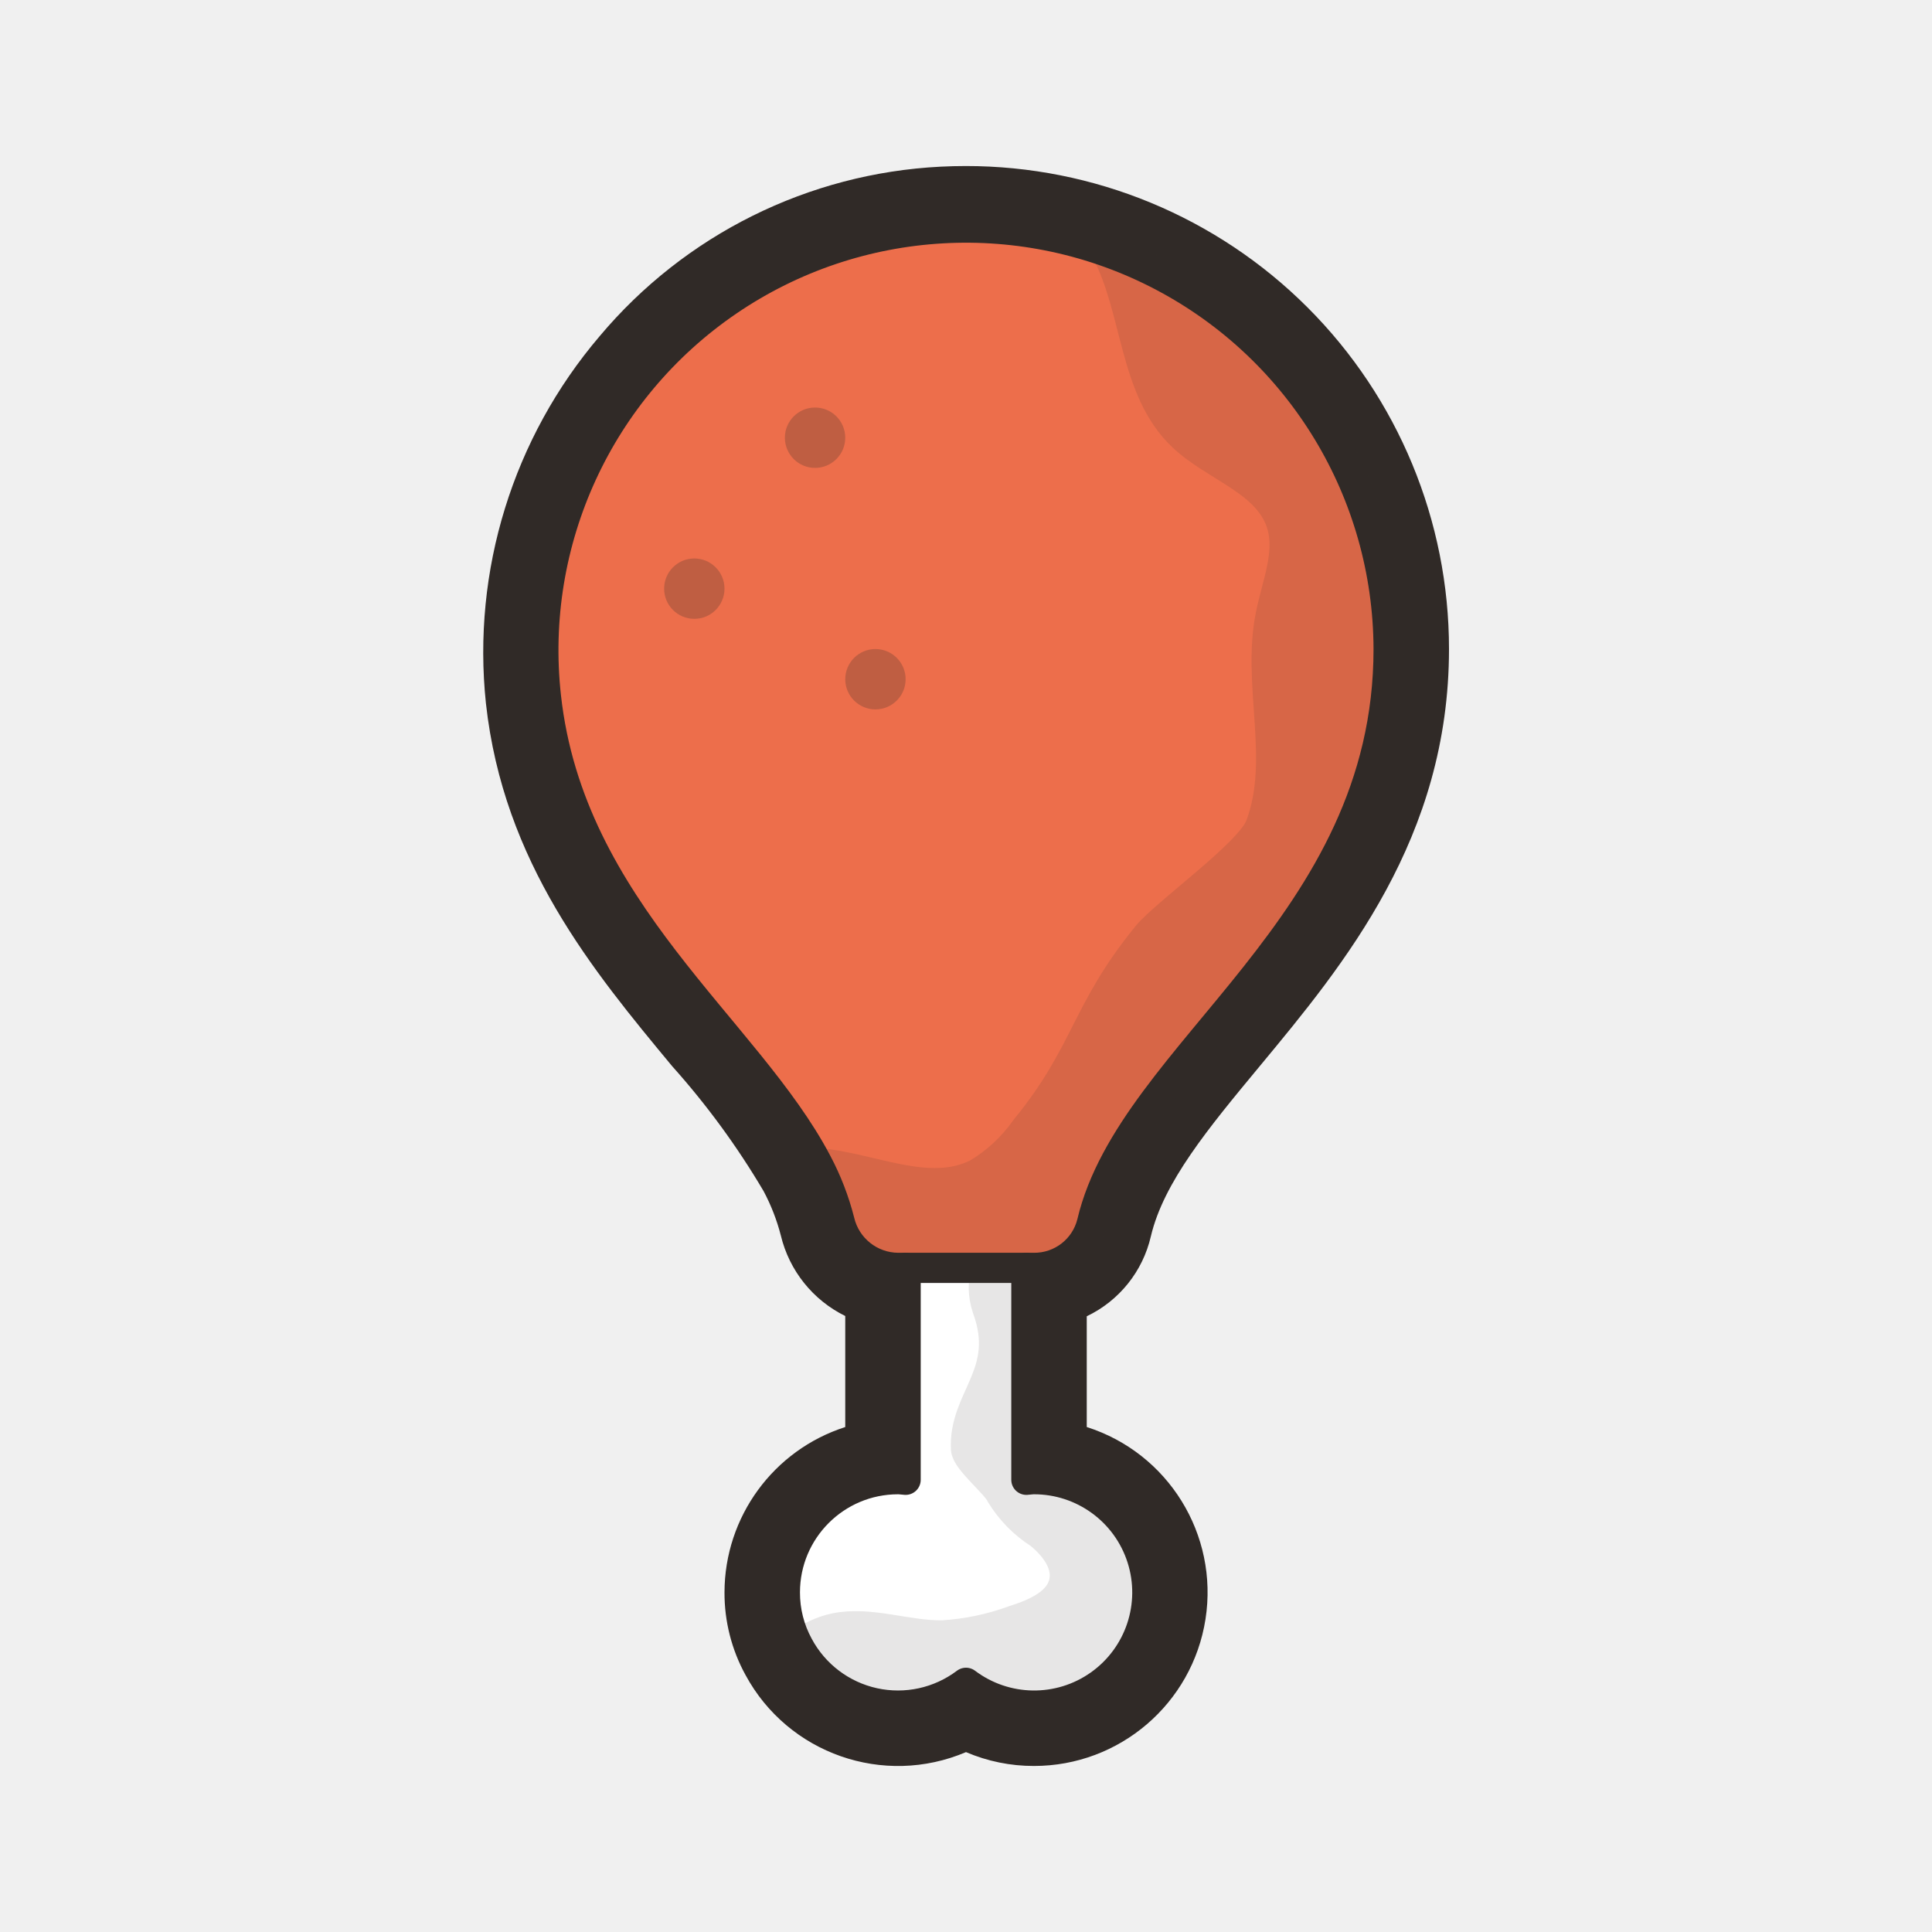
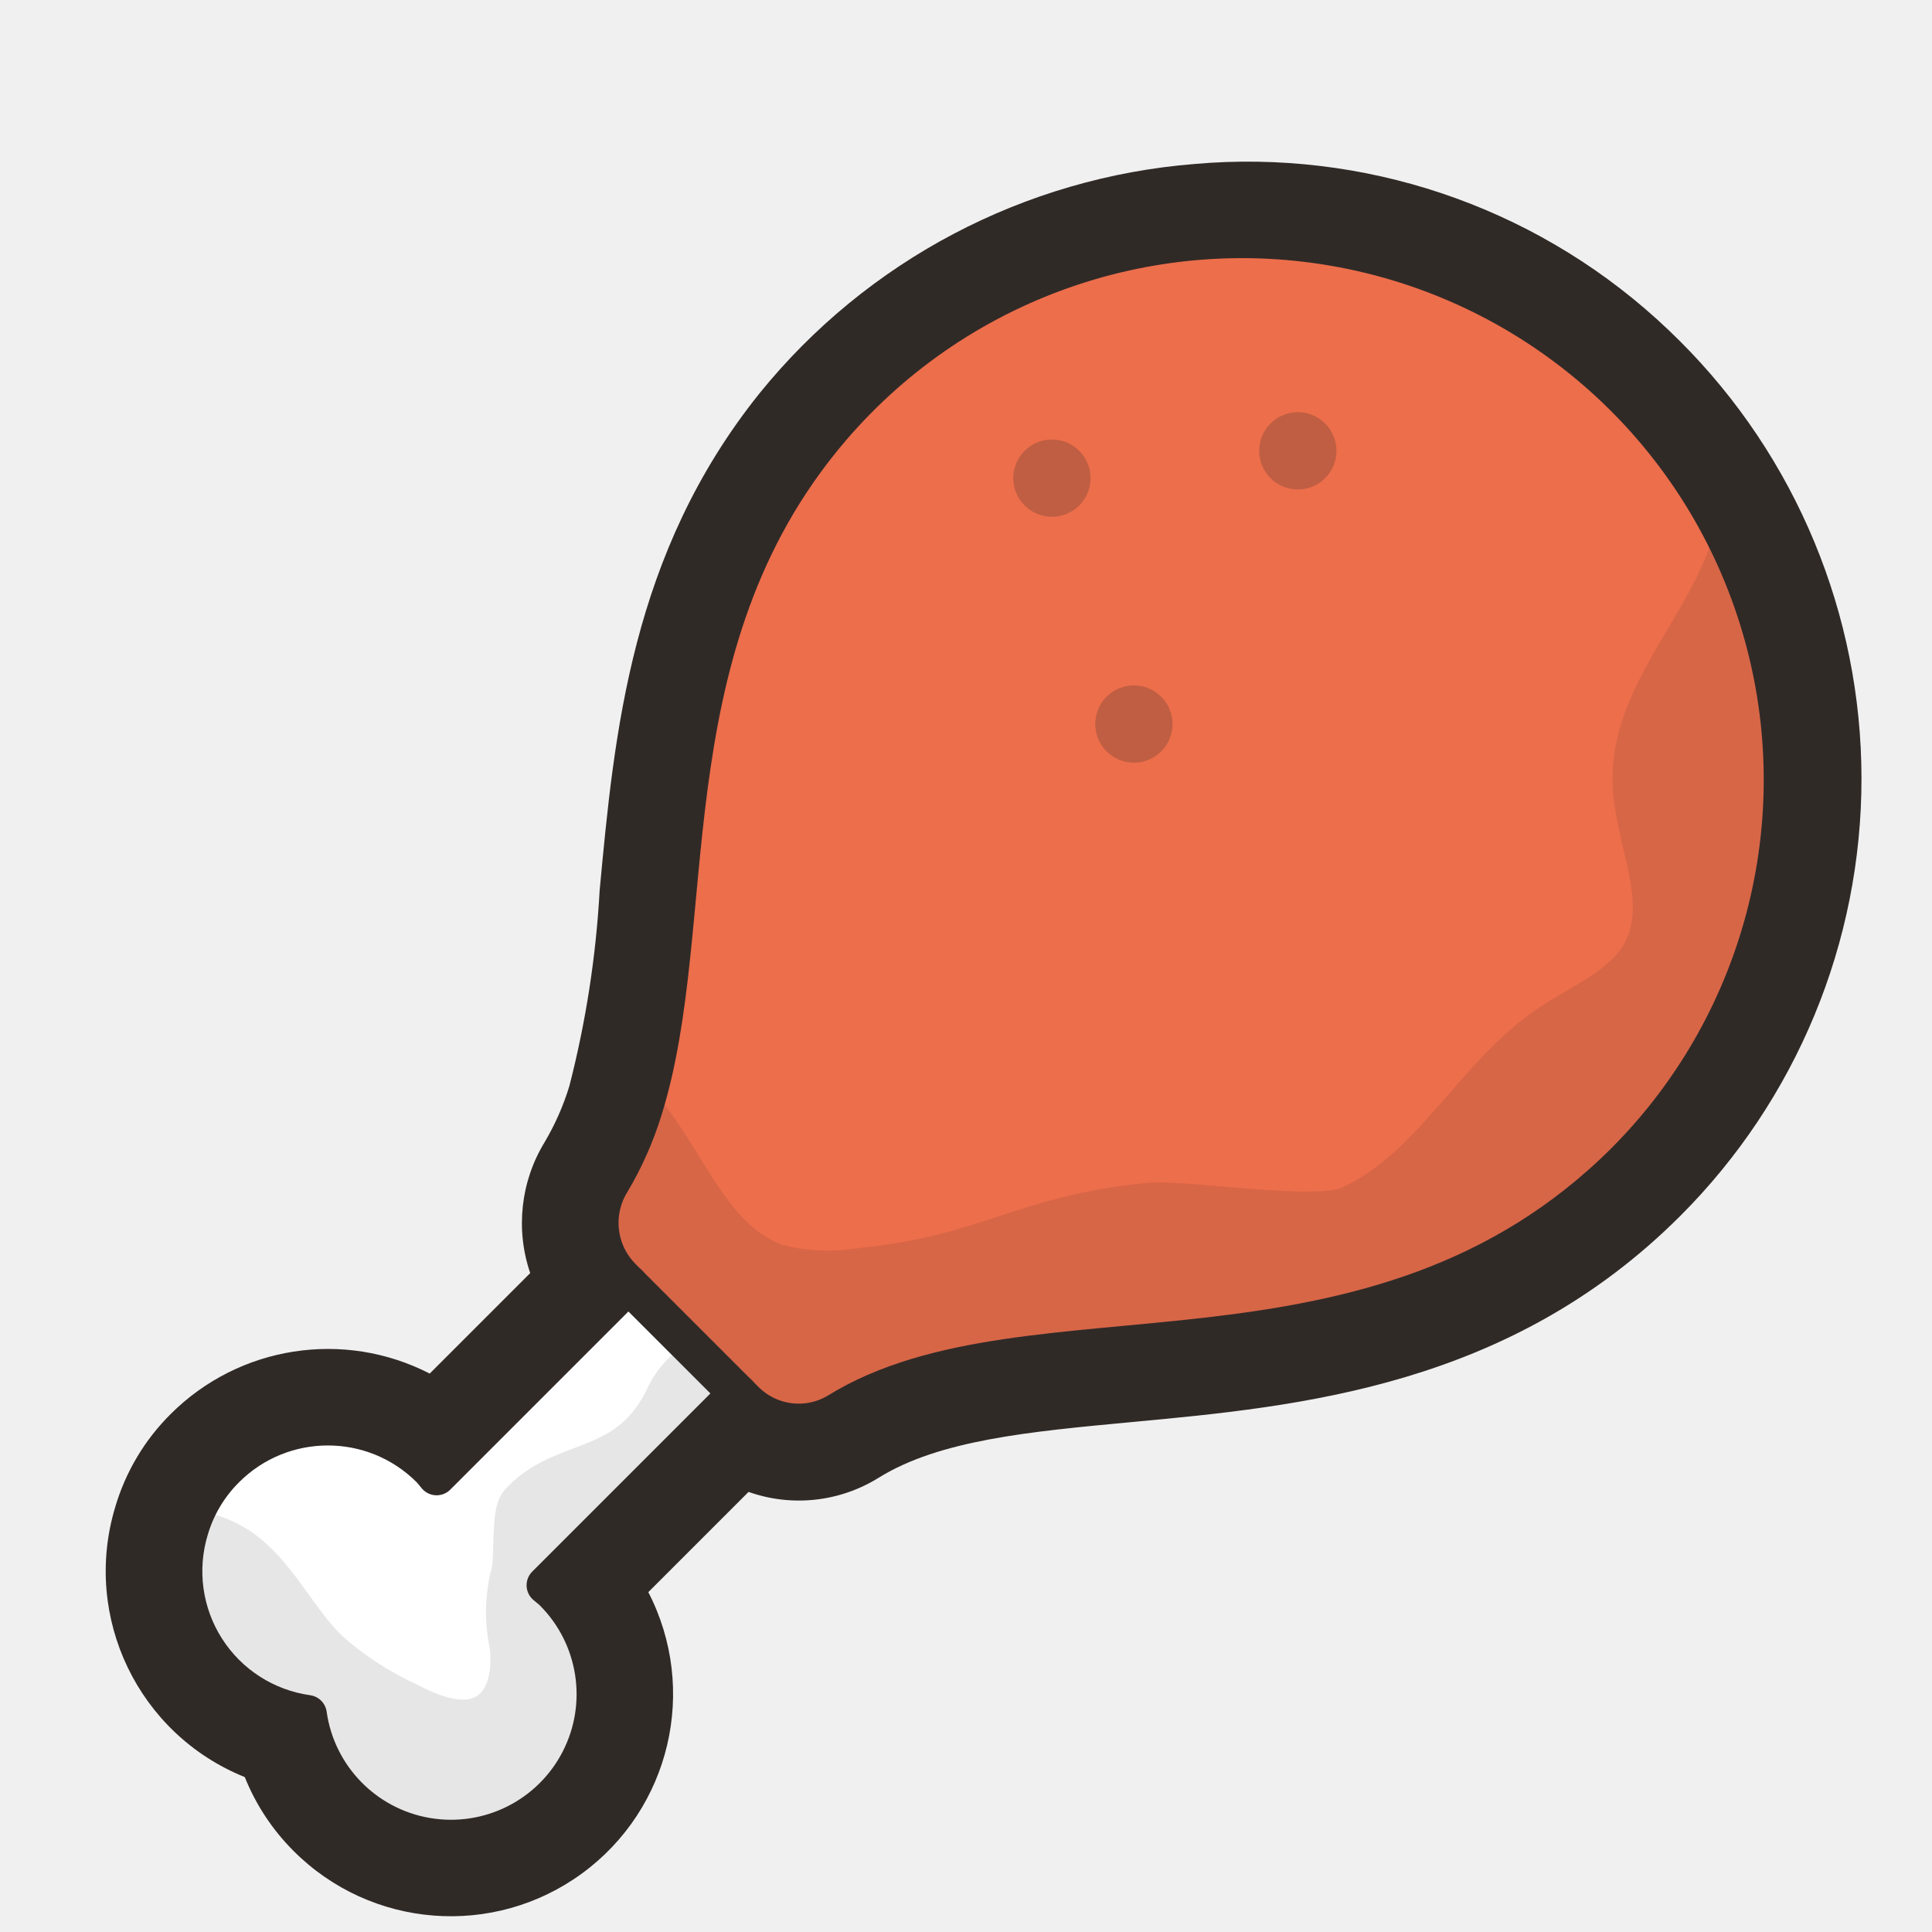
- <svg xmlns="http://www.w3.org/2000/svg" viewBox="0 0 128 128">
+ <svg xmlns="http://www.w3.org/2000/svg" viewBox="0 0 100 100">
  <defs>
    <style>
      .chicken1 {
        isolation: isolate;
+         transform: rotate(45deg) translate(10px, -60px)
      }

      .chicken2 {
        mix-blend-mode: multiply;
      }

      .chicken9,
      .chicken3 {
        fill: #302a27;
      }

      .chicken4 {
        fill: #fff;
      }

      .chicken5 {
        fill: #ed6e4b;
      }

      .chicken6 {
        opacity: 0.24;
      }

      .chicken7 {
        opacity: 0.12;
      }

      .chicken9,
      .chicken8 {
        stroke: #302a27;
        stroke-linecap: round;
        stroke-linejoin: round;
        stroke-width: 2px;
      }

      .chicken8 {
        fill: none;
      }
    </style>
  </defs>
  <g class="chicken1">
    <g class="chicken2">
      <path class="chicken3" d="M68.5,115a9.387,9.387,0,0,1-4.5-1.139,9.48,9.48,0,0,1-12.862-3.867A9.27,9.27,0,0,1,50,105.5a9.515,9.515,0,0,1,8-9.382V85.808a6.02,6.02,0,0,1-4.323-4.425,15.345,15.345,0,0,0-1.324-3.416,53.444,53.444,0,0,0-6.282-8.612c-5.059-6.1-10.793-13.014-11.889-22.976a30.266,30.266,0,0,1,7.067-22.807,29.572,29.572,0,0,1,21.168-10.53c.526-.026,1.047-.039,1.564-.039A29.993,29.993,0,0,1,94,43c0,11.792-6.409,19.522-12.064,26.343C78.5,73.485,75.258,77.4,74.3,81.47A5.932,5.932,0,0,1,70,85.806V96.118A9.5,9.5,0,0,1,68.5,115Z" />
      <path class="chicken3" d="M63.982,15A27.992,27.992,0,0,1,92,43c0,18.42-16.97,26.66-19.65,38.01A3.936,3.936,0,0,1,68.49,84H68V98.04c.17-.01.33-.04.5-.04A7.5,7.5,0,1,1,64,111.49a7.479,7.479,0,0,1-11.1-2.44,7.34,7.34,0,0,1-.9-3.55A7.5,7.5,0,0,1,59.5,98c.17,0,.33.03.5.04V84h-.49a4.016,4.016,0,0,1-3.89-3.09,17.379,17.379,0,0,0-1.49-3.86c-4.64-8.86-16.4-16.7-17.96-30.89A28.2,28.2,0,0,1,62.52,15.04Q63.255,15,63.982,15m0-4c-.551,0-1.11.014-1.663.042A31.558,31.558,0,0,0,39.726,22.276,32.275,32.275,0,0,0,32.194,46.6c1.161,10.561,7.1,17.72,12.337,24.036a52.152,52.152,0,0,1,6.056,8.274,13.31,13.31,0,0,1,1.146,2.947A8.035,8.035,0,0,0,56,87.189v7.356A11.521,11.521,0,0,0,48,105.5a11.268,11.268,0,0,0,1.391,5.47A11.488,11.488,0,0,0,64,116.082a11.388,11.388,0,0,0,4.5.918A11.5,11.5,0,0,0,72,94.544V87.207a7.813,7.813,0,0,0,4.247-5.295c.85-3.6,3.806-7.165,7.229-11.294C89.056,63.889,96,55.513,96,43A31.992,31.992,0,0,0,63.982,11Z" />
      <g data-name="&lt;Group&gt;">
        <path class="chicken4" d="M68.5,98A7.5,7.5,0,1,1,64,111.49a7.479,7.479,0,0,1-11.1-2.44,7.34,7.34,0,0,1-.9-3.55A7.5,7.5,0,0,1,59.5,98c.17,0,.33.03.5.04V84h8V98.04C68.17,98.03,68.33,98,68.5,98Z" />
        <path class="chicken5" d="M73.27,16.58A28,28,0,0,1,92,43c0,18.42-16.97,26.66-19.65,38.01A3.936,3.936,0,0,1,68.49,84H59.51a4.016,4.016,0,0,1-3.89-3.09,17.38,17.38,0,0,0-1.49-3.86c-4.64-8.86-16.4-16.7-17.96-30.89a28.007,28.007,0,0,1,37.1-29.58Z" />
        <g class="chicken6">
          <circle class="chicken3" cx="58" cy="45" r="2" />
          <circle class="chicken3" cx="54" cy="29" r="2" />
          <circle class="chicken3" cx="46" cy="39" r="2" />
        </g>
        <g class="chicken7">
          <path class="chicken9" d="M92,43c0,18.42-16.97,26.66-19.65,38.01A3.936,3.936,0,0,1,68.49,84H59.51a4.016,4.016,0,0,1-3.89-3.09,17.379,17.379,0,0,0-1.49-3.86c3.64.31,7.4,2.34,10.63.71a10.455,10.455,0,0,0,3.17-2.94C72.07,69.74,71.86,67.08,76,62c1.22-1.5,6.81-5.45,7.5-7.26,1.67-4.38-.23-9.35.68-13.94.4-2.06,1.36-4.17.71-6.16-.93-2.81-4.41-3.71-6.55-5.75-3.25-3.1-2.97-8.36-5.07-12.31A28,28,0,0,1,92,43Z" />
          <path class="chicken9" d="M76,105.5a7.49,7.49,0,0,1-12,5.99,7.479,7.479,0,0,1-11.1-2.44,5.612,5.612,0,0,1,2.44-1.18c2.34-.47,4.73.52,7.12.48a16.7,16.7,0,0,0,4.72-.99c1.42-.45,3.08-1.15,3.34-2.62.21-1.22-.69-2.35-1.65-3.13a8.061,8.061,0,0,1-2.57-2.63C66,98.31,64.04,96.74,64,96c-.17-3.38,3-5,1.41-9.33A4.272,4.272,0,0,1,65.38,84H68V98.04c.17-.01.33-.04.5-.04A7.5,7.5,0,0,1,76,105.5Z" />
        </g>
        <path class="chicken8" d="M60,84h-.49a4.016,4.016,0,0,1-3.89-3.09,17.38,17.38,0,0,0-1.49-3.86c-4.64-8.86-16.4-16.7-17.96-30.89A28,28,0,1,1,92,43c0,18.42-16.97,26.66-19.65,38.01A3.936,3.936,0,0,1,68.49,84H68" />
        <path class="chicken8" d="M68,84V98.04c.17-.01.33-.04.5-.04A7.5,7.5,0,1,1,64,111.49a7.479,7.479,0,0,1-11.1-2.44,7.34,7.34,0,0,1-.9-3.55A7.5,7.5,0,0,1,59.5,98c.17,0,.33.03.5.04V84Z" />
      </g>
    </g>
  </g>
</svg>
